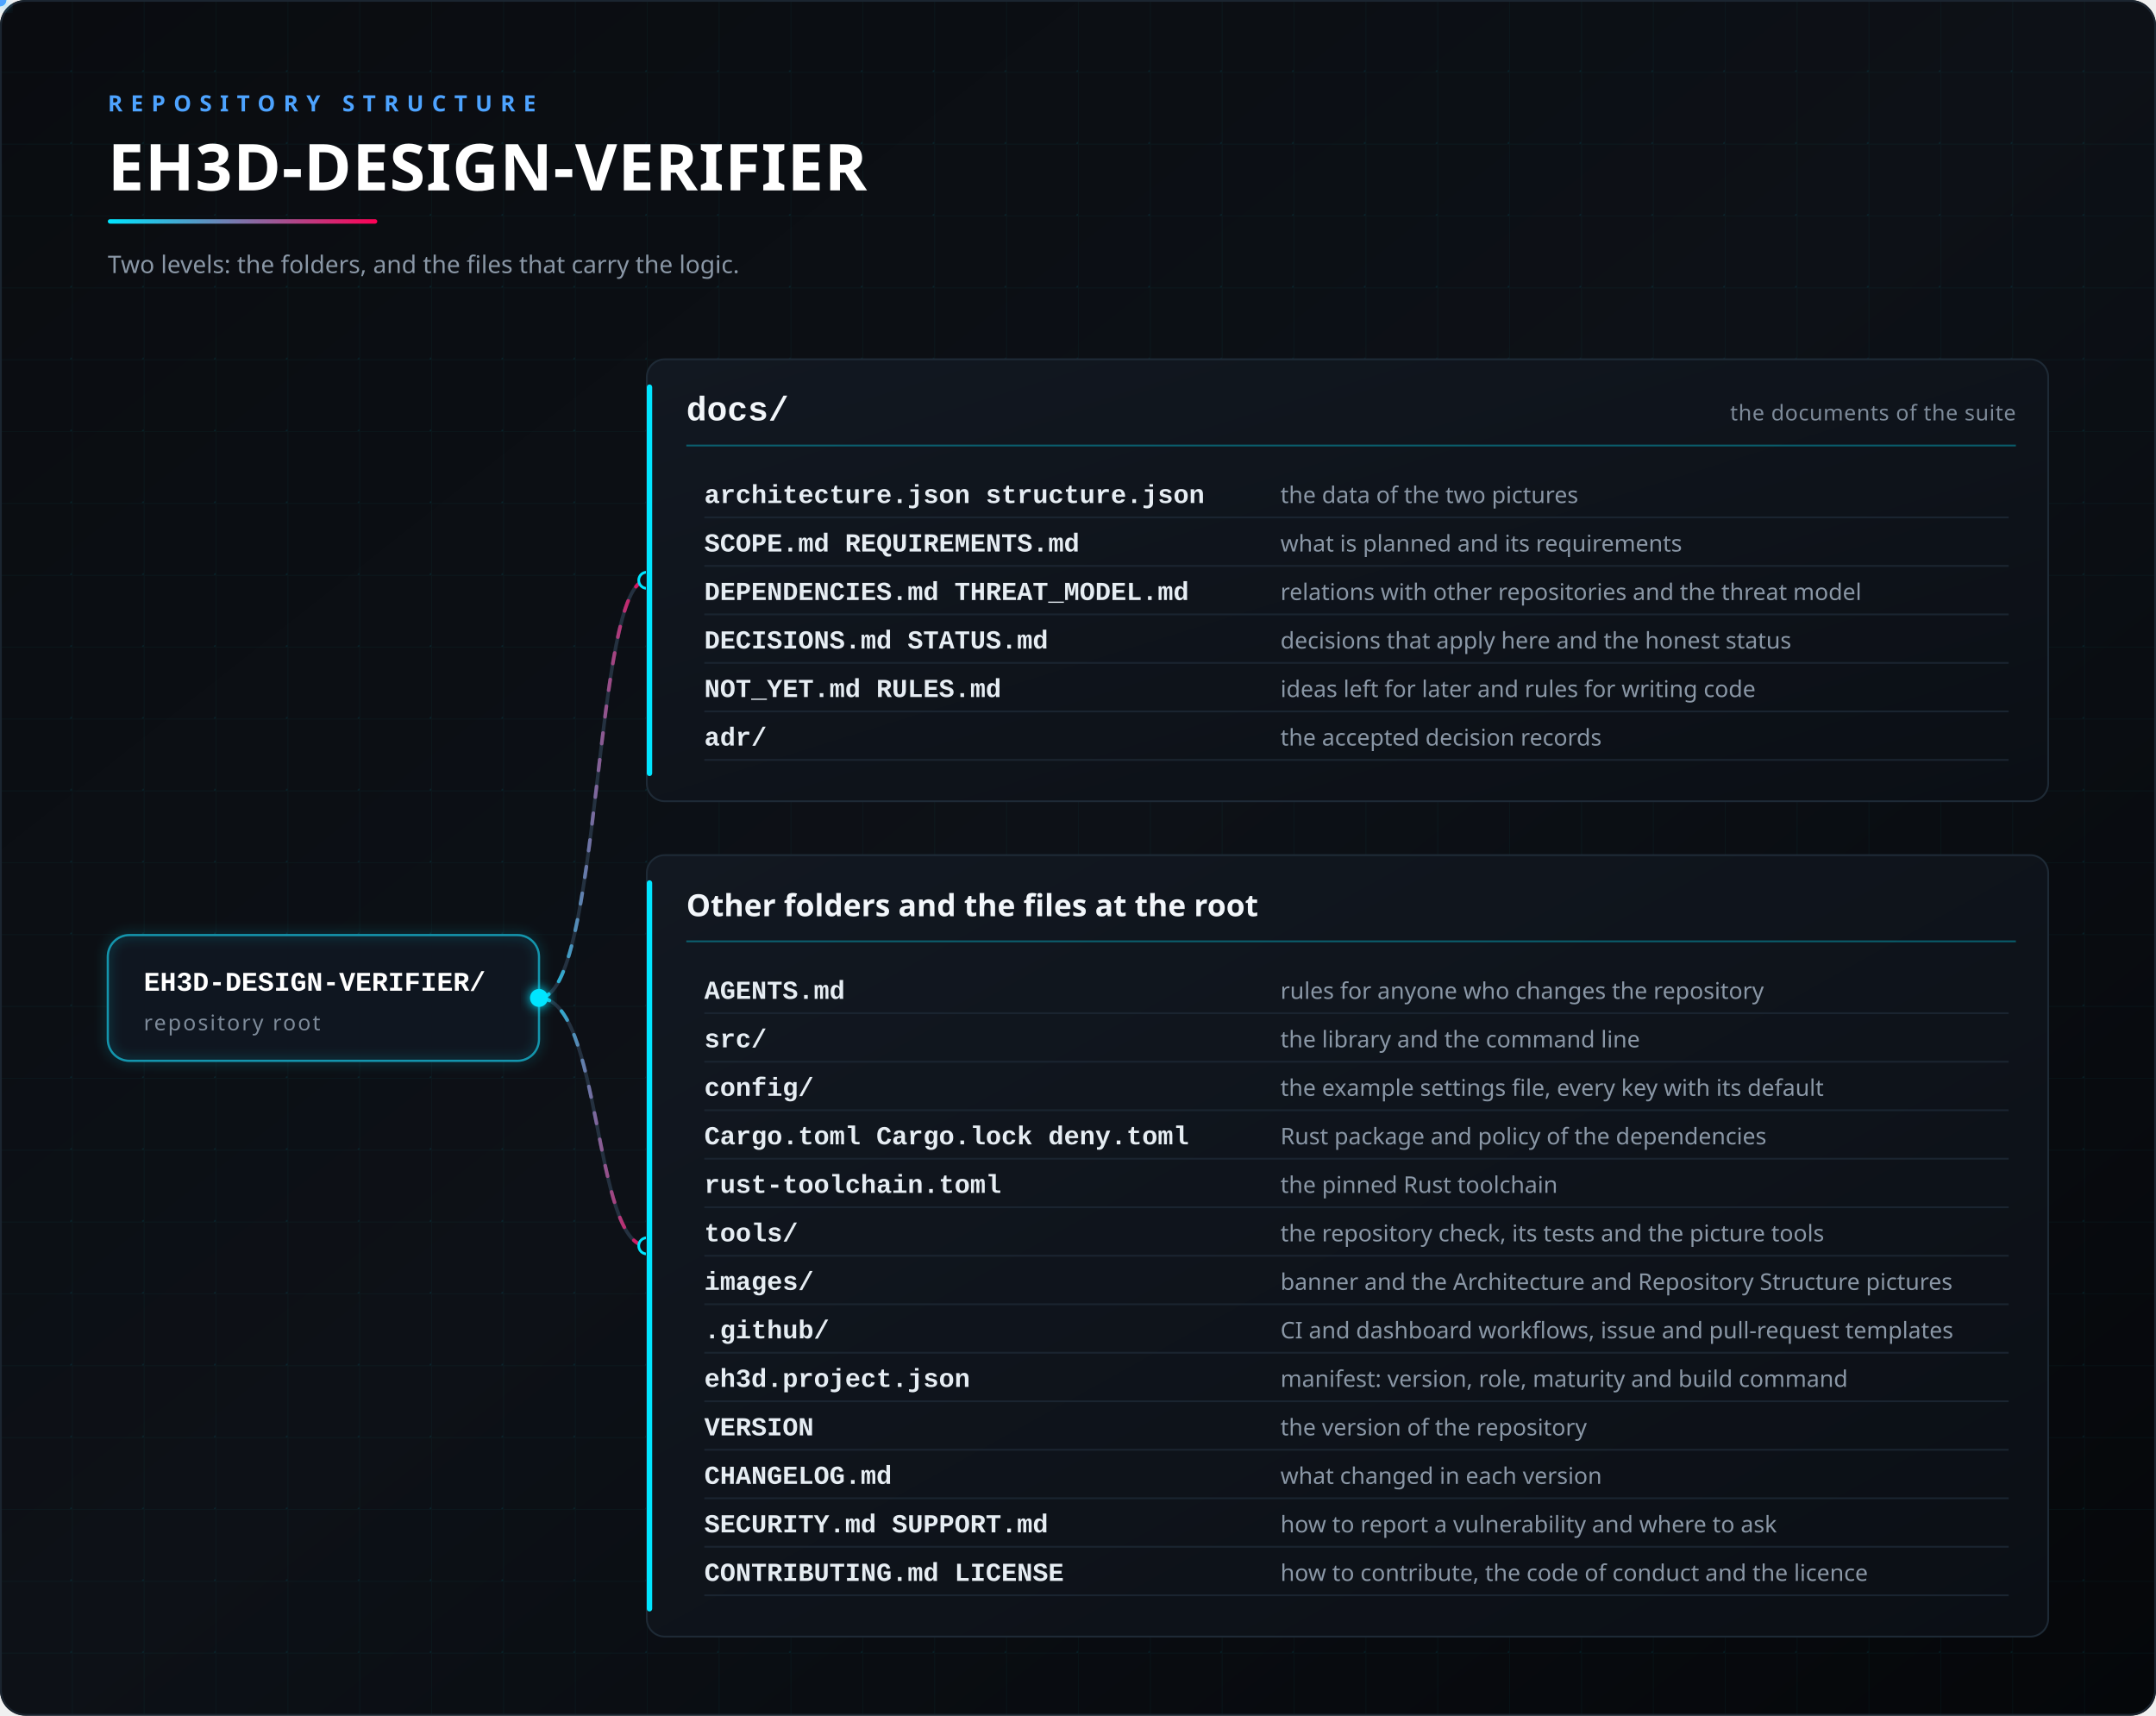
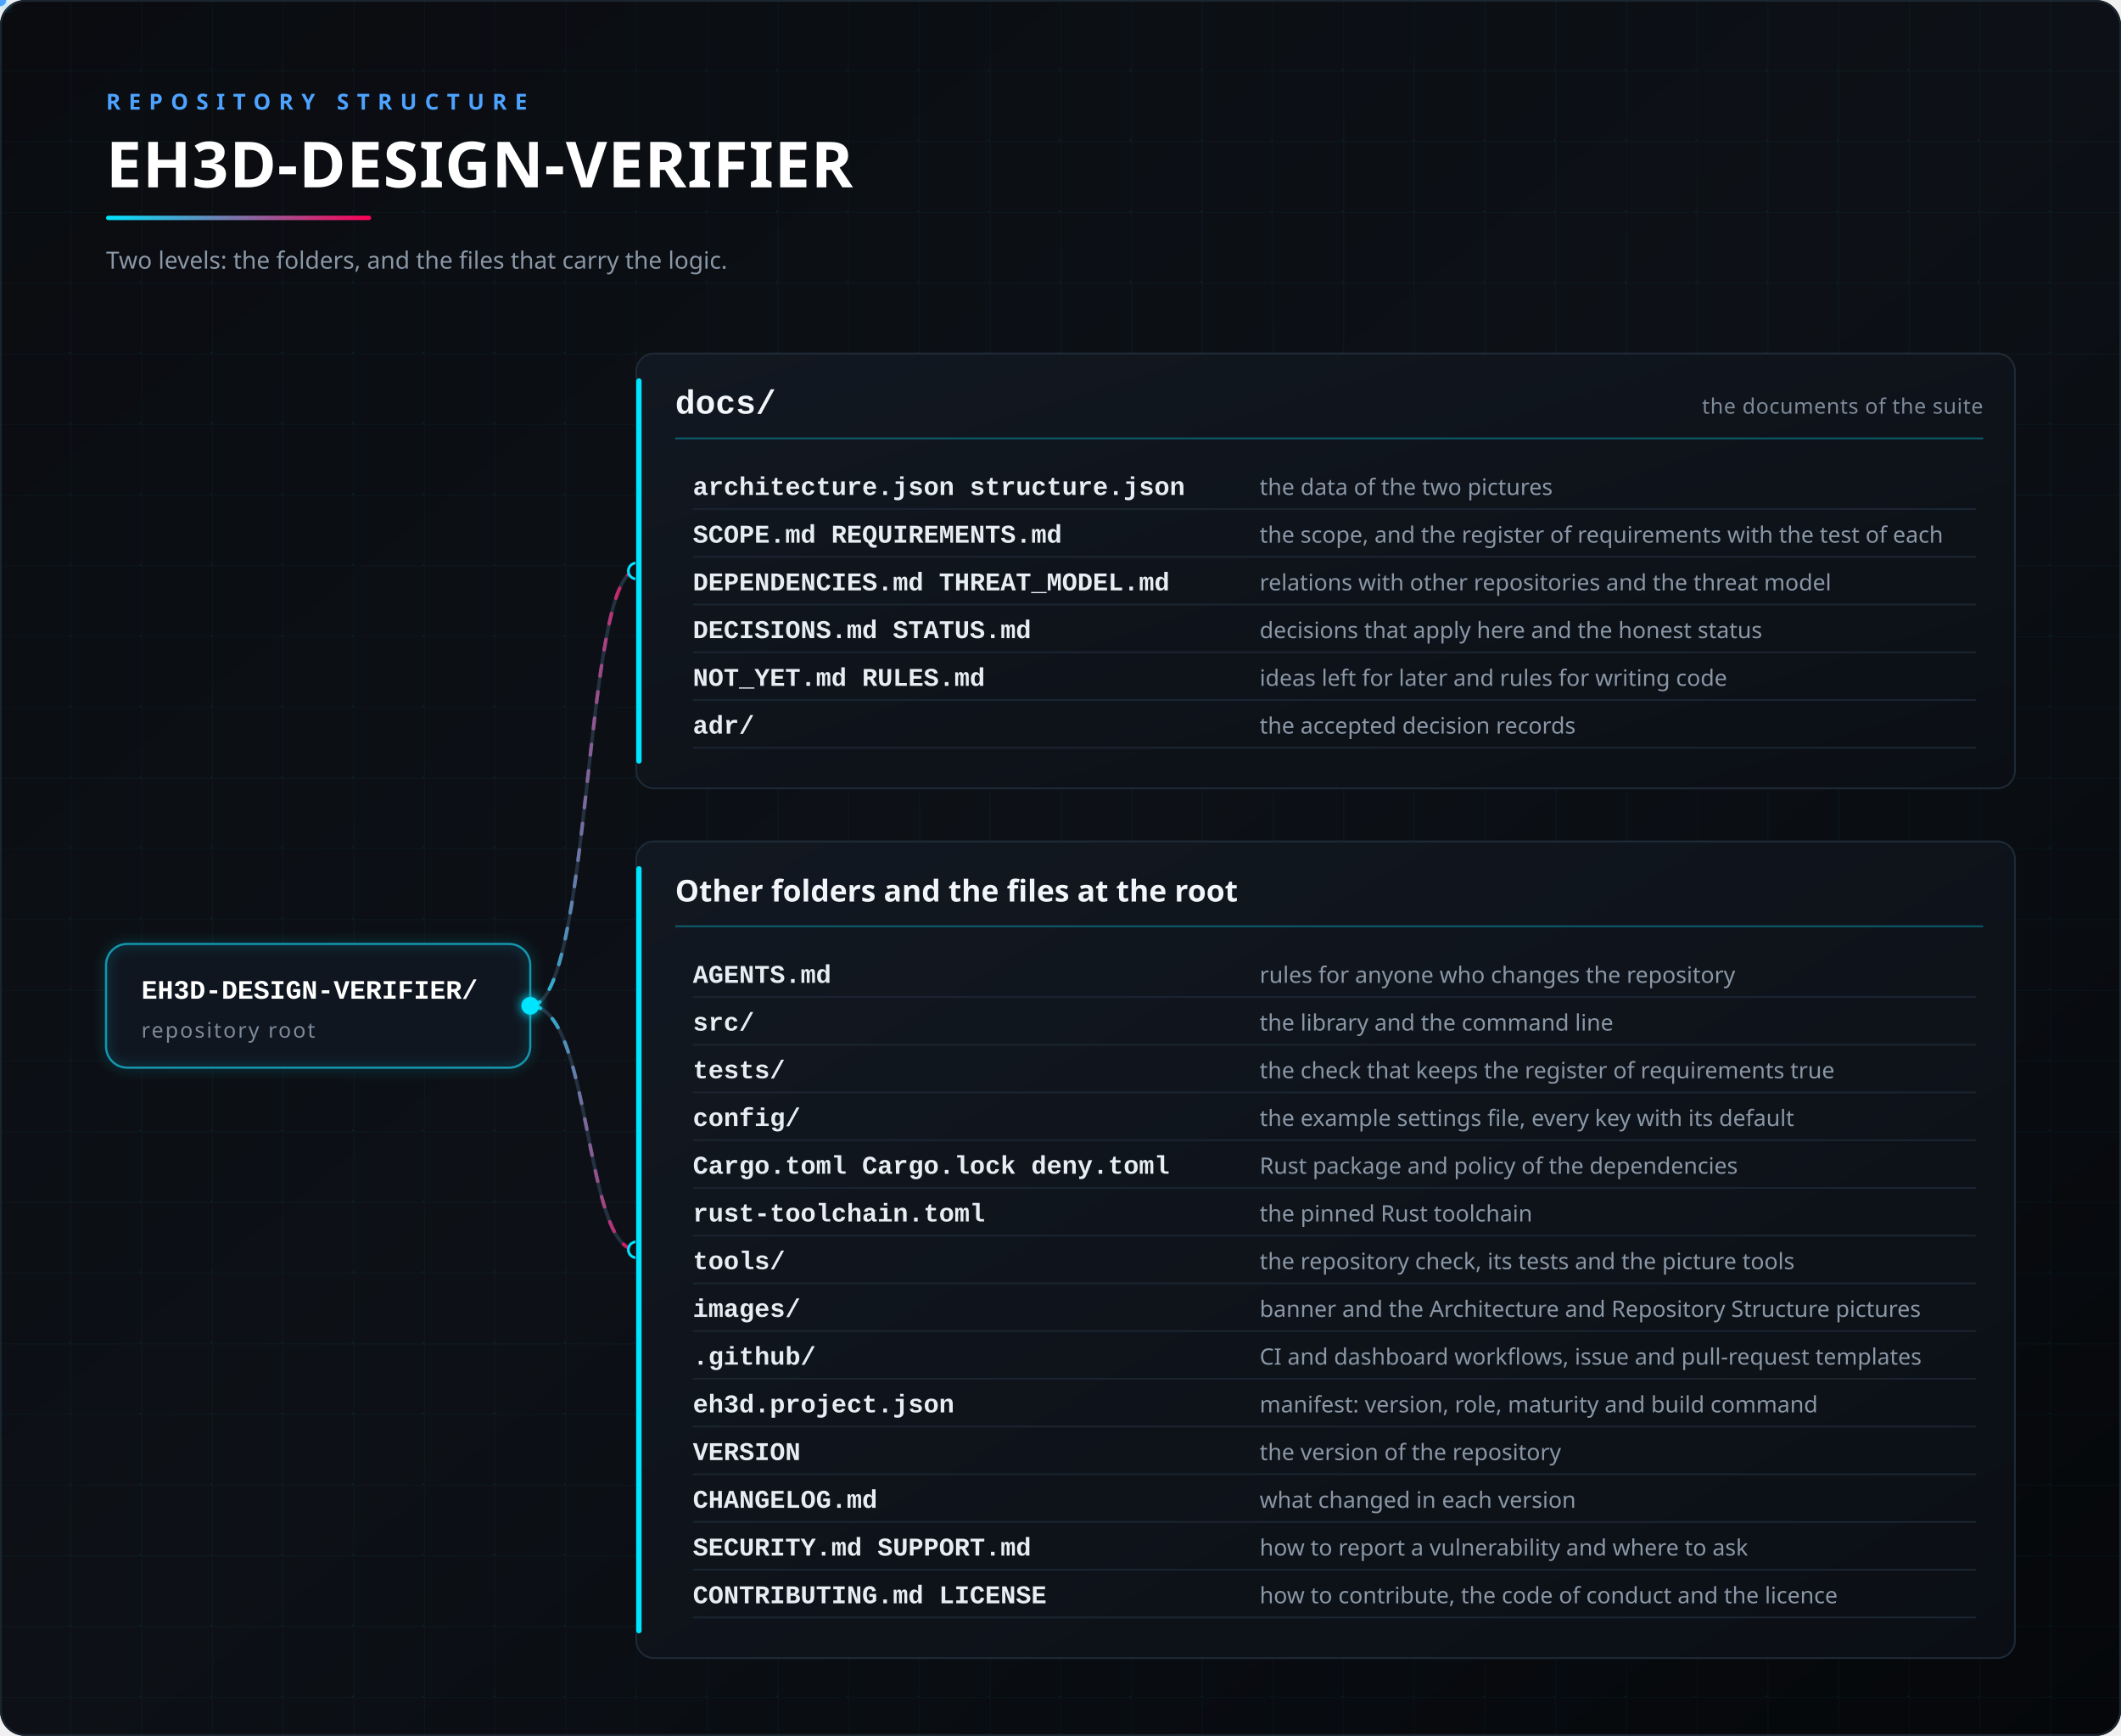
- <svg xmlns="http://www.w3.org/2000/svg" viewBox="0 0 1200 955" width="100%" role="img" aria-labelledby="t d">
+ <svg xmlns="http://www.w3.org/2000/svg" viewBox="0 0 1200 982" width="100%" role="img" aria-labelledby="t d">
  <defs>
    <linearGradient id="bg" x1="0" y1="0" x2="1" y2="1">
      <stop offset="0" stop-color="#0A0C10" />
      <stop offset="0.5" stop-color="#0D1117" />
      <stop offset="1" stop-color="#05070A" />
    </linearGradient>
    <linearGradient id="card" x1="0" y1="0" x2="1" y2="1">
      <stop offset="0" stop-color="#121821" />
      <stop offset="1" stop-color="#0B0F15" />
    </linearGradient>
    <linearGradient id="line" x1="0" y1="0" x2="1" y2="0">
      <stop offset="0" stop-color="#00E5FF" />
      <stop offset="1" stop-color="#FF0055" />
    </linearGradient>
    <filter id="glow" x="-50%" y="-50%" width="200%" height="200%">
      <feGaussianBlur stdDeviation="3" result="b" />
      <feMerge>
        <feMergeNode in="b" />
        <feMergeNode in="SourceGraphic" />
      </feMerge>
    </filter>
    <pattern id="grid" width="40" height="40" patternUnits="userSpaceOnUse">
      <path d="M40 0H0V40" fill="none" stroke="#00E5FF" stroke-opacity="0.035" />
      <circle cx="40" cy="40" r="1" fill="#00E5FF" fill-opacity="0.09" />
    </pattern>
  </defs>
-   <rect width="1200" height="955" rx="14" fill="url(#bg)" />
-   <rect width="1200" height="955" rx="14" fill="url(#grid)" />
-   <rect x="0.5" y="0.5" width="1199" height="954" rx="14" fill="none" stroke="#1B2530" />
+   <rect width="1200" height="982" rx="14" fill="url(#bg)" />
+   <rect width="1200" height="982" rx="14" fill="url(#grid)" />
+   <rect x="0.5" y="0.5" width="1199" height="981" rx="14" fill="none" stroke="#1B2530" />
  <text x="60" y="62" font-family="'Segoe UI','Noto Sans','Noto Sans CJK SC','Microsoft YaHei','Yu Gothic','Helvetica Neue',Helvetica,Arial,sans-serif" font-size="12.5" font-weight="600" fill="#4DA3FF" text-anchor="start" letter-spacing="4.5">REPOSITORY STRUCTURE</text>
  <text x="60" y="106" font-family="'Segoe UI','Noto Sans','Noto Sans CJK SC','Microsoft YaHei','Yu Gothic','Helvetica Neue',Helvetica,Arial,sans-serif" font-size="36" font-weight="700" fill="#FFFFFF" text-anchor="start" letter-spacing="0.5">EH3D-DESIGN-VERIFIER</text>
  <rect x="60" y="122" width="150" height="2.5" rx="1.25" fill="url(#line)">
    <animate attributeName="width" values="40;150;150" keyTimes="0;0.4;1" dur="3s" repeatCount="indefinite" />
  </rect>
  <text x="60" y="152" font-family="'Segoe UI','Noto Sans','Noto Sans CJK SC','Microsoft YaHei','Yu Gothic','Helvetica Neue',Helvetica,Arial,sans-serif" font-size="13.5" font-weight="400" fill="#8A97A6" text-anchor="start">Two levels: the folders, and the files that carry the logic.</text>
-   <path id="c0" d="M300,555.5 C335,555.5 330,323 360,323" fill="none" stroke="#243140" stroke-width="2" />
-   <path d="M300,555.5 C335,555.5 330,323 360,323" fill="none" stroke="url(#line)" stroke-width="2" stroke-linecap="round" stroke-dasharray="6 9" opacity="0.9">
+   <path id="c0" d="M300,569 C335,569 330,323 360,323" fill="none" stroke="#243140" stroke-width="2" />
+   <path d="M300,569 C335,569 330,323 360,323" fill="none" stroke="url(#line)" stroke-width="2" stroke-linecap="round" stroke-dasharray="6 9" opacity="0.9">
    <animate attributeName="stroke-dashoffset" from="0" to="-30" dur="1.6s" repeatCount="indefinite" />
  </path>
  <circle cx="360" cy="323" r="4.5" fill="#0D1117" stroke="#00E5FF" stroke-width="1.5" />
-   <path id="c1" d="M300,555.5 C335,555.5 330,693.5 360,693.5" fill="none" stroke="#243140" stroke-width="2" />
-   <path d="M300,555.5 C335,555.5 330,693.5 360,693.5" fill="none" stroke="url(#line)" stroke-width="2" stroke-linecap="round" stroke-dasharray="6 9" opacity="0.9">
+   <path id="c1" d="M300,569 C335,569 330,707 360,707" fill="none" stroke="#243140" stroke-width="2" />
+   <path d="M300,569 C335,569 330,707 360,707" fill="none" stroke="url(#line)" stroke-width="2" stroke-linecap="round" stroke-dasharray="6 9" opacity="0.9">
    <animate attributeName="stroke-dashoffset" from="0" to="-30" dur="1.6s" repeatCount="indefinite" />
  </path>
-   <circle cx="360" cy="693.5" r="4.5" fill="#0D1117" stroke="#00E5FF" stroke-width="1.5" />
+   <circle cx="360" cy="707" r="4.5" fill="#0D1117" stroke="#00E5FF" stroke-width="1.5" />
  <circle r="3.5" fill="#00E5FF" filter="url(#glow)">
    <animateMotion dur="3.4s" repeatCount="indefinite">
      <mpath href="#c0" />
    </animateMotion>
  </circle>
  <circle r="3.5" fill="#4DA3FF" filter="url(#glow)">
    <animateMotion dur="4.2s" repeatCount="indefinite">
      <mpath href="#c1" />
    </animateMotion>
  </circle>
-   <rect x="60" y="520.5" width="240" height="70" rx="12" fill="#0F1620" stroke="#2A3A4C" stroke-width="1.2" />
-   <rect x="60" y="520.5" width="240" height="70" rx="12" fill="none" stroke="#00E5FF" stroke-opacity="0.5" stroke-width="1.2" filter="url(#glow)">
+   <rect x="60" y="534" width="240" height="70" rx="12" fill="#0F1620" stroke="#2A3A4C" stroke-width="1.2" />
+   <rect x="60" y="534" width="240" height="70" rx="12" fill="none" stroke="#00E5FF" stroke-opacity="0.5" stroke-width="1.2" filter="url(#glow)">
    <animate attributeName="stroke-opacity" values="0.15;0.6;0.15" dur="3.6s" repeatCount="indefinite" />
  </rect>
-   <text x="80" y="551.5" font-family="'JetBrains Mono','Cascadia Code','SFMono-Regular',Consolas,'Liberation Mono',monospace" font-size="15.1" font-weight="700" fill="#FFFFFF" text-anchor="start">EH3D-DESIGN-VERIFIER/</text>
-   <text x="80" y="573.5" font-family="'Segoe UI','Noto Sans','Noto Sans CJK SC','Microsoft YaHei','Yu Gothic','Helvetica Neue',Helvetica,Arial,sans-serif" font-size="12" font-weight="400" fill="#7D8A99" text-anchor="start" letter-spacing="1">repository root</text>
-   <circle cx="300" cy="555.5" r="5" fill="#00E5FF" filter="url(#glow)" />
+   <text x="80" y="565" font-family="'JetBrains Mono','Cascadia Code','SFMono-Regular',Consolas,'Liberation Mono',monospace" font-size="15.1" font-weight="700" fill="#FFFFFF" text-anchor="start">EH3D-DESIGN-VERIFIER/</text>
+   <text x="80" y="587" font-family="'Segoe UI','Noto Sans','Noto Sans CJK SC','Microsoft YaHei','Yu Gothic','Helvetica Neue',Helvetica,Arial,sans-serif" font-size="12" font-weight="400" fill="#7D8A99" text-anchor="start" letter-spacing="1">repository root</text>
+   <circle cx="300" cy="569" r="5" fill="#00E5FF" filter="url(#glow)" />
  <rect x="360" y="200" width="780" height="246" rx="10" fill="url(#card)" stroke="#1E2A36" stroke-width="1" />
  <rect x="360" y="214" width="3" height="218" rx="1.5" fill="#00E5FF">
    <animate attributeName="opacity" values="0.55;1;0.55" dur="4s" begin="0s" repeatCount="indefinite" />
  </rect>
  <text x="382" y="234" font-family="'JetBrains Mono','Cascadia Code','SFMono-Regular',Consolas,'Liberation Mono',monospace" font-size="19" font-weight="700" fill="#F2F6FA" text-anchor="start">docs/</text>
  <text x="1122" y="234" font-family="'Segoe UI','Noto Sans','Noto Sans CJK SC','Microsoft YaHei','Yu Gothic','Helvetica Neue',Helvetica,Arial,sans-serif" font-size="12" font-weight="400" fill="#7D8A99" text-anchor="end" letter-spacing="0.3">the documents of the suite</text>
  <line x1="382" y1="248" x2="1122" y2="248" stroke="#00E5FF" stroke-opacity="0.35" stroke-width="1" />
  <text x="392" y="280" font-family="'JetBrains Mono','Cascadia Code','SFMono-Regular',Consolas,'Liberation Mono',monospace" font-size="14.5" font-weight="600" fill="#E6EDF3" text-anchor="start">architecture.json  structure.json</text>
  <text x="712.67" y="280" font-family="'Segoe UI','Noto Sans','Noto Sans CJK SC','Microsoft YaHei','Yu Gothic','Helvetica Neue',Helvetica,Arial,sans-serif" font-size="12.8" font-weight="400" fill="#8A97A6" text-anchor="start">the data of the two pictures</text>
  <line x1="392" y1="288" x2="1118" y2="288" stroke="#1A2430" stroke-width="1" />
  <text x="392" y="307" font-family="'JetBrains Mono','Cascadia Code','SFMono-Regular',Consolas,'Liberation Mono',monospace" font-size="14.5" font-weight="600" fill="#E6EDF3" text-anchor="start">SCOPE.md  REQUIREMENTS.md</text>
-   <text x="712.67" y="307" font-family="'Segoe UI','Noto Sans','Noto Sans CJK SC','Microsoft YaHei','Yu Gothic','Helvetica Neue',Helvetica,Arial,sans-serif" font-size="12.8" font-weight="400" fill="#8A97A6" text-anchor="start">what is planned and its requirements</text>
+   <text x="712.67" y="307" font-family="'Segoe UI','Noto Sans','Noto Sans CJK SC','Microsoft YaHei','Yu Gothic','Helvetica Neue',Helvetica,Arial,sans-serif" font-size="12.8" font-weight="400" fill="#8A97A6" text-anchor="start">the scope, and the register of requirements with the test of each</text>
  <line x1="392" y1="315" x2="1118" y2="315" stroke="#1A2430" stroke-width="1" />
  <text x="392" y="334" font-family="'JetBrains Mono','Cascadia Code','SFMono-Regular',Consolas,'Liberation Mono',monospace" font-size="14.5" font-weight="600" fill="#E6EDF3" text-anchor="start">DEPENDENCIES.md  THREAT_MODEL.md</text>
  <text x="712.67" y="334" font-family="'Segoe UI','Noto Sans','Noto Sans CJK SC','Microsoft YaHei','Yu Gothic','Helvetica Neue',Helvetica,Arial,sans-serif" font-size="12.8" font-weight="400" fill="#8A97A6" text-anchor="start">relations with other repositories and the threat model</text>
  <line x1="392" y1="342" x2="1118" y2="342" stroke="#1A2430" stroke-width="1" />
  <text x="392" y="361" font-family="'JetBrains Mono','Cascadia Code','SFMono-Regular',Consolas,'Liberation Mono',monospace" font-size="14.5" font-weight="600" fill="#E6EDF3" text-anchor="start">DECISIONS.md  STATUS.md</text>
  <text x="712.67" y="361" font-family="'Segoe UI','Noto Sans','Noto Sans CJK SC','Microsoft YaHei','Yu Gothic','Helvetica Neue',Helvetica,Arial,sans-serif" font-size="12.8" font-weight="400" fill="#8A97A6" text-anchor="start">decisions that apply here and the honest status</text>
  <line x1="392" y1="369" x2="1118" y2="369" stroke="#1A2430" stroke-width="1" />
  <text x="392" y="388" font-family="'JetBrains Mono','Cascadia Code','SFMono-Regular',Consolas,'Liberation Mono',monospace" font-size="14.5" font-weight="600" fill="#E6EDF3" text-anchor="start">NOT_YET.md  RULES.md</text>
  <text x="712.67" y="388" font-family="'Segoe UI','Noto Sans','Noto Sans CJK SC','Microsoft YaHei','Yu Gothic','Helvetica Neue',Helvetica,Arial,sans-serif" font-size="12.8" font-weight="400" fill="#8A97A6" text-anchor="start">ideas left for later and rules for writing code</text>
  <line x1="392" y1="396" x2="1118" y2="396" stroke="#1A2430" stroke-width="1" />
  <text x="392" y="415" font-family="'JetBrains Mono','Cascadia Code','SFMono-Regular',Consolas,'Liberation Mono',monospace" font-size="14.5" font-weight="600" fill="#E6EDF3" text-anchor="start">adr/</text>
  <text x="712.67" y="415" font-family="'Segoe UI','Noto Sans','Noto Sans CJK SC','Microsoft YaHei','Yu Gothic','Helvetica Neue',Helvetica,Arial,sans-serif" font-size="12.8" font-weight="400" fill="#8A97A6" text-anchor="start">the accepted decision records</text>
  <line x1="392" y1="423" x2="1118" y2="423" stroke="#1A2430" stroke-width="1" />
-   <rect x="360" y="476" width="780" height="435" rx="10" fill="url(#card)" stroke="#1E2A36" stroke-width="1" />
-   <rect x="360" y="490" width="3" height="407" rx="1.5" fill="#00E5FF">
+   <rect x="360" y="476" width="780" height="462" rx="10" fill="url(#card)" stroke="#1E2A36" stroke-width="1" />
+   <rect x="360" y="490" width="3" height="434" rx="1.5" fill="#00E5FF">
    <animate attributeName="opacity" values="0.55;1;0.55" dur="4s" begin="0.6s" repeatCount="indefinite" />
  </rect>
  <text x="382" y="510" font-family="'Segoe UI','Noto Sans','Noto Sans CJK SC','Microsoft YaHei','Yu Gothic','Helvetica Neue',Helvetica,Arial,sans-serif" font-size="17" font-weight="700" fill="#F2F6FA" text-anchor="start">Other folders and the files at the root</text>
  <line x1="382" y1="524" x2="1122" y2="524" stroke="#00E5FF" stroke-opacity="0.35" stroke-width="1" />
  <text x="392" y="556" font-family="'JetBrains Mono','Cascadia Code','SFMono-Regular',Consolas,'Liberation Mono',monospace" font-size="14.5" font-weight="600" fill="#E6EDF3" text-anchor="start">AGENTS.md</text>
  <text x="712.67" y="556" font-family="'Segoe UI','Noto Sans','Noto Sans CJK SC','Microsoft YaHei','Yu Gothic','Helvetica Neue',Helvetica,Arial,sans-serif" font-size="12.8" font-weight="400" fill="#8A97A6" text-anchor="start">rules for anyone who changes the repository</text>
  <line x1="392" y1="564" x2="1118" y2="564" stroke="#1A2430" stroke-width="1" />
  <text x="392" y="583" font-family="'JetBrains Mono','Cascadia Code','SFMono-Regular',Consolas,'Liberation Mono',monospace" font-size="14.5" font-weight="600" fill="#E6EDF3" text-anchor="start">src/</text>
  <text x="712.67" y="583" font-family="'Segoe UI','Noto Sans','Noto Sans CJK SC','Microsoft YaHei','Yu Gothic','Helvetica Neue',Helvetica,Arial,sans-serif" font-size="12.8" font-weight="400" fill="#8A97A6" text-anchor="start">the library and the command line</text>
  <line x1="392" y1="591" x2="1118" y2="591" stroke="#1A2430" stroke-width="1" />
-   <text x="392" y="610" font-family="'JetBrains Mono','Cascadia Code','SFMono-Regular',Consolas,'Liberation Mono',monospace" font-size="14.5" font-weight="600" fill="#E6EDF3" text-anchor="start">config/</text>
-   <text x="712.67" y="610" font-family="'Segoe UI','Noto Sans','Noto Sans CJK SC','Microsoft YaHei','Yu Gothic','Helvetica Neue',Helvetica,Arial,sans-serif" font-size="12.8" font-weight="400" fill="#8A97A6" text-anchor="start">the example settings file, every key with its default</text>
+   <text x="392" y="610" font-family="'JetBrains Mono','Cascadia Code','SFMono-Regular',Consolas,'Liberation Mono',monospace" font-size="14.5" font-weight="600" fill="#E6EDF3" text-anchor="start">tests/</text>
+   <text x="712.67" y="610" font-family="'Segoe UI','Noto Sans','Noto Sans CJK SC','Microsoft YaHei','Yu Gothic','Helvetica Neue',Helvetica,Arial,sans-serif" font-size="12.8" font-weight="400" fill="#8A97A6" text-anchor="start">the check that keeps the register of requirements true</text>
  <line x1="392" y1="618" x2="1118" y2="618" stroke="#1A2430" stroke-width="1" />
-   <text x="392" y="637" font-family="'JetBrains Mono','Cascadia Code','SFMono-Regular',Consolas,'Liberation Mono',monospace" font-size="14.5" font-weight="600" fill="#E6EDF3" text-anchor="start">Cargo.toml  Cargo.lock  deny.toml</text>
-   <text x="712.67" y="637" font-family="'Segoe UI','Noto Sans','Noto Sans CJK SC','Microsoft YaHei','Yu Gothic','Helvetica Neue',Helvetica,Arial,sans-serif" font-size="12.8" font-weight="400" fill="#8A97A6" text-anchor="start">Rust package and policy of the dependencies</text>
+   <text x="392" y="637" font-family="'JetBrains Mono','Cascadia Code','SFMono-Regular',Consolas,'Liberation Mono',monospace" font-size="14.5" font-weight="600" fill="#E6EDF3" text-anchor="start">config/</text>
+   <text x="712.67" y="637" font-family="'Segoe UI','Noto Sans','Noto Sans CJK SC','Microsoft YaHei','Yu Gothic','Helvetica Neue',Helvetica,Arial,sans-serif" font-size="12.8" font-weight="400" fill="#8A97A6" text-anchor="start">the example settings file, every key with its default</text>
  <line x1="392" y1="645" x2="1118" y2="645" stroke="#1A2430" stroke-width="1" />
-   <text x="392" y="664" font-family="'JetBrains Mono','Cascadia Code','SFMono-Regular',Consolas,'Liberation Mono',monospace" font-size="14.5" font-weight="600" fill="#E6EDF3" text-anchor="start">rust-toolchain.toml</text>
-   <text x="712.67" y="664" font-family="'Segoe UI','Noto Sans','Noto Sans CJK SC','Microsoft YaHei','Yu Gothic','Helvetica Neue',Helvetica,Arial,sans-serif" font-size="12.8" font-weight="400" fill="#8A97A6" text-anchor="start">the pinned Rust toolchain</text>
+   <text x="392" y="664" font-family="'JetBrains Mono','Cascadia Code','SFMono-Regular',Consolas,'Liberation Mono',monospace" font-size="14.5" font-weight="600" fill="#E6EDF3" text-anchor="start">Cargo.toml  Cargo.lock  deny.toml</text>
+   <text x="712.67" y="664" font-family="'Segoe UI','Noto Sans','Noto Sans CJK SC','Microsoft YaHei','Yu Gothic','Helvetica Neue',Helvetica,Arial,sans-serif" font-size="12.8" font-weight="400" fill="#8A97A6" text-anchor="start">Rust package and policy of the dependencies</text>
  <line x1="392" y1="672" x2="1118" y2="672" stroke="#1A2430" stroke-width="1" />
-   <text x="392" y="691" font-family="'JetBrains Mono','Cascadia Code','SFMono-Regular',Consolas,'Liberation Mono',monospace" font-size="14.5" font-weight="600" fill="#E6EDF3" text-anchor="start">tools/</text>
-   <text x="712.67" y="691" font-family="'Segoe UI','Noto Sans','Noto Sans CJK SC','Microsoft YaHei','Yu Gothic','Helvetica Neue',Helvetica,Arial,sans-serif" font-size="12.8" font-weight="400" fill="#8A97A6" text-anchor="start">the repository check, its tests and the picture tools</text>
+   <text x="392" y="691" font-family="'JetBrains Mono','Cascadia Code','SFMono-Regular',Consolas,'Liberation Mono',monospace" font-size="14.5" font-weight="600" fill="#E6EDF3" text-anchor="start">rust-toolchain.toml</text>
+   <text x="712.67" y="691" font-family="'Segoe UI','Noto Sans','Noto Sans CJK SC','Microsoft YaHei','Yu Gothic','Helvetica Neue',Helvetica,Arial,sans-serif" font-size="12.8" font-weight="400" fill="#8A97A6" text-anchor="start">the pinned Rust toolchain</text>
  <line x1="392" y1="699" x2="1118" y2="699" stroke="#1A2430" stroke-width="1" />
-   <text x="392" y="718" font-family="'JetBrains Mono','Cascadia Code','SFMono-Regular',Consolas,'Liberation Mono',monospace" font-size="14.5" font-weight="600" fill="#E6EDF3" text-anchor="start">images/</text>
-   <text x="712.67" y="718" font-family="'Segoe UI','Noto Sans','Noto Sans CJK SC','Microsoft YaHei','Yu Gothic','Helvetica Neue',Helvetica,Arial,sans-serif" font-size="12.8" font-weight="400" fill="#8A97A6" text-anchor="start">banner and the Architecture and Repository Structure pictures</text>
+   <text x="392" y="718" font-family="'JetBrains Mono','Cascadia Code','SFMono-Regular',Consolas,'Liberation Mono',monospace" font-size="14.5" font-weight="600" fill="#E6EDF3" text-anchor="start">tools/</text>
+   <text x="712.67" y="718" font-family="'Segoe UI','Noto Sans','Noto Sans CJK SC','Microsoft YaHei','Yu Gothic','Helvetica Neue',Helvetica,Arial,sans-serif" font-size="12.8" font-weight="400" fill="#8A97A6" text-anchor="start">the repository check, its tests and the picture tools</text>
  <line x1="392" y1="726" x2="1118" y2="726" stroke="#1A2430" stroke-width="1" />
-   <text x="392" y="745" font-family="'JetBrains Mono','Cascadia Code','SFMono-Regular',Consolas,'Liberation Mono',monospace" font-size="14.5" font-weight="600" fill="#E6EDF3" text-anchor="start">.github/</text>
-   <text x="712.67" y="745" font-family="'Segoe UI','Noto Sans','Noto Sans CJK SC','Microsoft YaHei','Yu Gothic','Helvetica Neue',Helvetica,Arial,sans-serif" font-size="12.8" font-weight="400" fill="#8A97A6" text-anchor="start">CI and dashboard workflows, issue and pull-request templates</text>
+   <text x="392" y="745" font-family="'JetBrains Mono','Cascadia Code','SFMono-Regular',Consolas,'Liberation Mono',monospace" font-size="14.5" font-weight="600" fill="#E6EDF3" text-anchor="start">images/</text>
+   <text x="712.67" y="745" font-family="'Segoe UI','Noto Sans','Noto Sans CJK SC','Microsoft YaHei','Yu Gothic','Helvetica Neue',Helvetica,Arial,sans-serif" font-size="12.8" font-weight="400" fill="#8A97A6" text-anchor="start">banner and the Architecture and Repository Structure pictures</text>
  <line x1="392" y1="753" x2="1118" y2="753" stroke="#1A2430" stroke-width="1" />
-   <text x="392" y="772" font-family="'JetBrains Mono','Cascadia Code','SFMono-Regular',Consolas,'Liberation Mono',monospace" font-size="14.5" font-weight="600" fill="#E6EDF3" text-anchor="start">eh3d.project.json</text>
-   <text x="712.67" y="772" font-family="'Segoe UI','Noto Sans','Noto Sans CJK SC','Microsoft YaHei','Yu Gothic','Helvetica Neue',Helvetica,Arial,sans-serif" font-size="12.8" font-weight="400" fill="#8A97A6" text-anchor="start">manifest: version, role, maturity and build command</text>
+   <text x="392" y="772" font-family="'JetBrains Mono','Cascadia Code','SFMono-Regular',Consolas,'Liberation Mono',monospace" font-size="14.5" font-weight="600" fill="#E6EDF3" text-anchor="start">.github/</text>
+   <text x="712.67" y="772" font-family="'Segoe UI','Noto Sans','Noto Sans CJK SC','Microsoft YaHei','Yu Gothic','Helvetica Neue',Helvetica,Arial,sans-serif" font-size="12.8" font-weight="400" fill="#8A97A6" text-anchor="start">CI and dashboard workflows, issue and pull-request templates</text>
  <line x1="392" y1="780" x2="1118" y2="780" stroke="#1A2430" stroke-width="1" />
-   <text x="392" y="799" font-family="'JetBrains Mono','Cascadia Code','SFMono-Regular',Consolas,'Liberation Mono',monospace" font-size="14.5" font-weight="600" fill="#E6EDF3" text-anchor="start">VERSION</text>
-   <text x="712.67" y="799" font-family="'Segoe UI','Noto Sans','Noto Sans CJK SC','Microsoft YaHei','Yu Gothic','Helvetica Neue',Helvetica,Arial,sans-serif" font-size="12.8" font-weight="400" fill="#8A97A6" text-anchor="start">the version of the repository</text>
+   <text x="392" y="799" font-family="'JetBrains Mono','Cascadia Code','SFMono-Regular',Consolas,'Liberation Mono',monospace" font-size="14.5" font-weight="600" fill="#E6EDF3" text-anchor="start">eh3d.project.json</text>
+   <text x="712.67" y="799" font-family="'Segoe UI','Noto Sans','Noto Sans CJK SC','Microsoft YaHei','Yu Gothic','Helvetica Neue',Helvetica,Arial,sans-serif" font-size="12.8" font-weight="400" fill="#8A97A6" text-anchor="start">manifest: version, role, maturity and build command</text>
  <line x1="392" y1="807" x2="1118" y2="807" stroke="#1A2430" stroke-width="1" />
-   <text x="392" y="826" font-family="'JetBrains Mono','Cascadia Code','SFMono-Regular',Consolas,'Liberation Mono',monospace" font-size="14.5" font-weight="600" fill="#E6EDF3" text-anchor="start">CHANGELOG.md</text>
-   <text x="712.67" y="826" font-family="'Segoe UI','Noto Sans','Noto Sans CJK SC','Microsoft YaHei','Yu Gothic','Helvetica Neue',Helvetica,Arial,sans-serif" font-size="12.8" font-weight="400" fill="#8A97A6" text-anchor="start">what changed in each version</text>
+   <text x="392" y="826" font-family="'JetBrains Mono','Cascadia Code','SFMono-Regular',Consolas,'Liberation Mono',monospace" font-size="14.5" font-weight="600" fill="#E6EDF3" text-anchor="start">VERSION</text>
+   <text x="712.67" y="826" font-family="'Segoe UI','Noto Sans','Noto Sans CJK SC','Microsoft YaHei','Yu Gothic','Helvetica Neue',Helvetica,Arial,sans-serif" font-size="12.8" font-weight="400" fill="#8A97A6" text-anchor="start">the version of the repository</text>
  <line x1="392" y1="834" x2="1118" y2="834" stroke="#1A2430" stroke-width="1" />
-   <text x="392" y="853" font-family="'JetBrains Mono','Cascadia Code','SFMono-Regular',Consolas,'Liberation Mono',monospace" font-size="14.5" font-weight="600" fill="#E6EDF3" text-anchor="start">SECURITY.md  SUPPORT.md</text>
-   <text x="712.67" y="853" font-family="'Segoe UI','Noto Sans','Noto Sans CJK SC','Microsoft YaHei','Yu Gothic','Helvetica Neue',Helvetica,Arial,sans-serif" font-size="12.8" font-weight="400" fill="#8A97A6" text-anchor="start">how to report a vulnerability and where to ask</text>
+   <text x="392" y="853" font-family="'JetBrains Mono','Cascadia Code','SFMono-Regular',Consolas,'Liberation Mono',monospace" font-size="14.5" font-weight="600" fill="#E6EDF3" text-anchor="start">CHANGELOG.md</text>
+   <text x="712.67" y="853" font-family="'Segoe UI','Noto Sans','Noto Sans CJK SC','Microsoft YaHei','Yu Gothic','Helvetica Neue',Helvetica,Arial,sans-serif" font-size="12.8" font-weight="400" fill="#8A97A6" text-anchor="start">what changed in each version</text>
  <line x1="392" y1="861" x2="1118" y2="861" stroke="#1A2430" stroke-width="1" />
-   <text x="392" y="880" font-family="'JetBrains Mono','Cascadia Code','SFMono-Regular',Consolas,'Liberation Mono',monospace" font-size="14.5" font-weight="600" fill="#E6EDF3" text-anchor="start">CONTRIBUTING.md  LICENSE</text>
-   <text x="712.67" y="880" font-family="'Segoe UI','Noto Sans','Noto Sans CJK SC','Microsoft YaHei','Yu Gothic','Helvetica Neue',Helvetica,Arial,sans-serif" font-size="12.8" font-weight="400" fill="#8A97A6" text-anchor="start">how to contribute, the code of conduct and the licence</text>
+   <text x="392" y="880" font-family="'JetBrains Mono','Cascadia Code','SFMono-Regular',Consolas,'Liberation Mono',monospace" font-size="14.5" font-weight="600" fill="#E6EDF3" text-anchor="start">SECURITY.md  SUPPORT.md</text>
+   <text x="712.67" y="880" font-family="'Segoe UI','Noto Sans','Noto Sans CJK SC','Microsoft YaHei','Yu Gothic','Helvetica Neue',Helvetica,Arial,sans-serif" font-size="12.8" font-weight="400" fill="#8A97A6" text-anchor="start">how to report a vulnerability and where to ask</text>
  <line x1="392" y1="888" x2="1118" y2="888" stroke="#1A2430" stroke-width="1" />
+   <text x="392" y="907" font-family="'JetBrains Mono','Cascadia Code','SFMono-Regular',Consolas,'Liberation Mono',monospace" font-size="14.5" font-weight="600" fill="#E6EDF3" text-anchor="start">CONTRIBUTING.md  LICENSE</text>
+   <text x="712.67" y="907" font-family="'Segoe UI','Noto Sans','Noto Sans CJK SC','Microsoft YaHei','Yu Gothic','Helvetica Neue',Helvetica,Arial,sans-serif" font-size="12.8" font-weight="400" fill="#8A97A6" text-anchor="start">how to contribute, the code of conduct and the licence</text>
+   <line x1="392" y1="915" x2="1118" y2="915" stroke="#1A2430" stroke-width="1" />
</svg>
